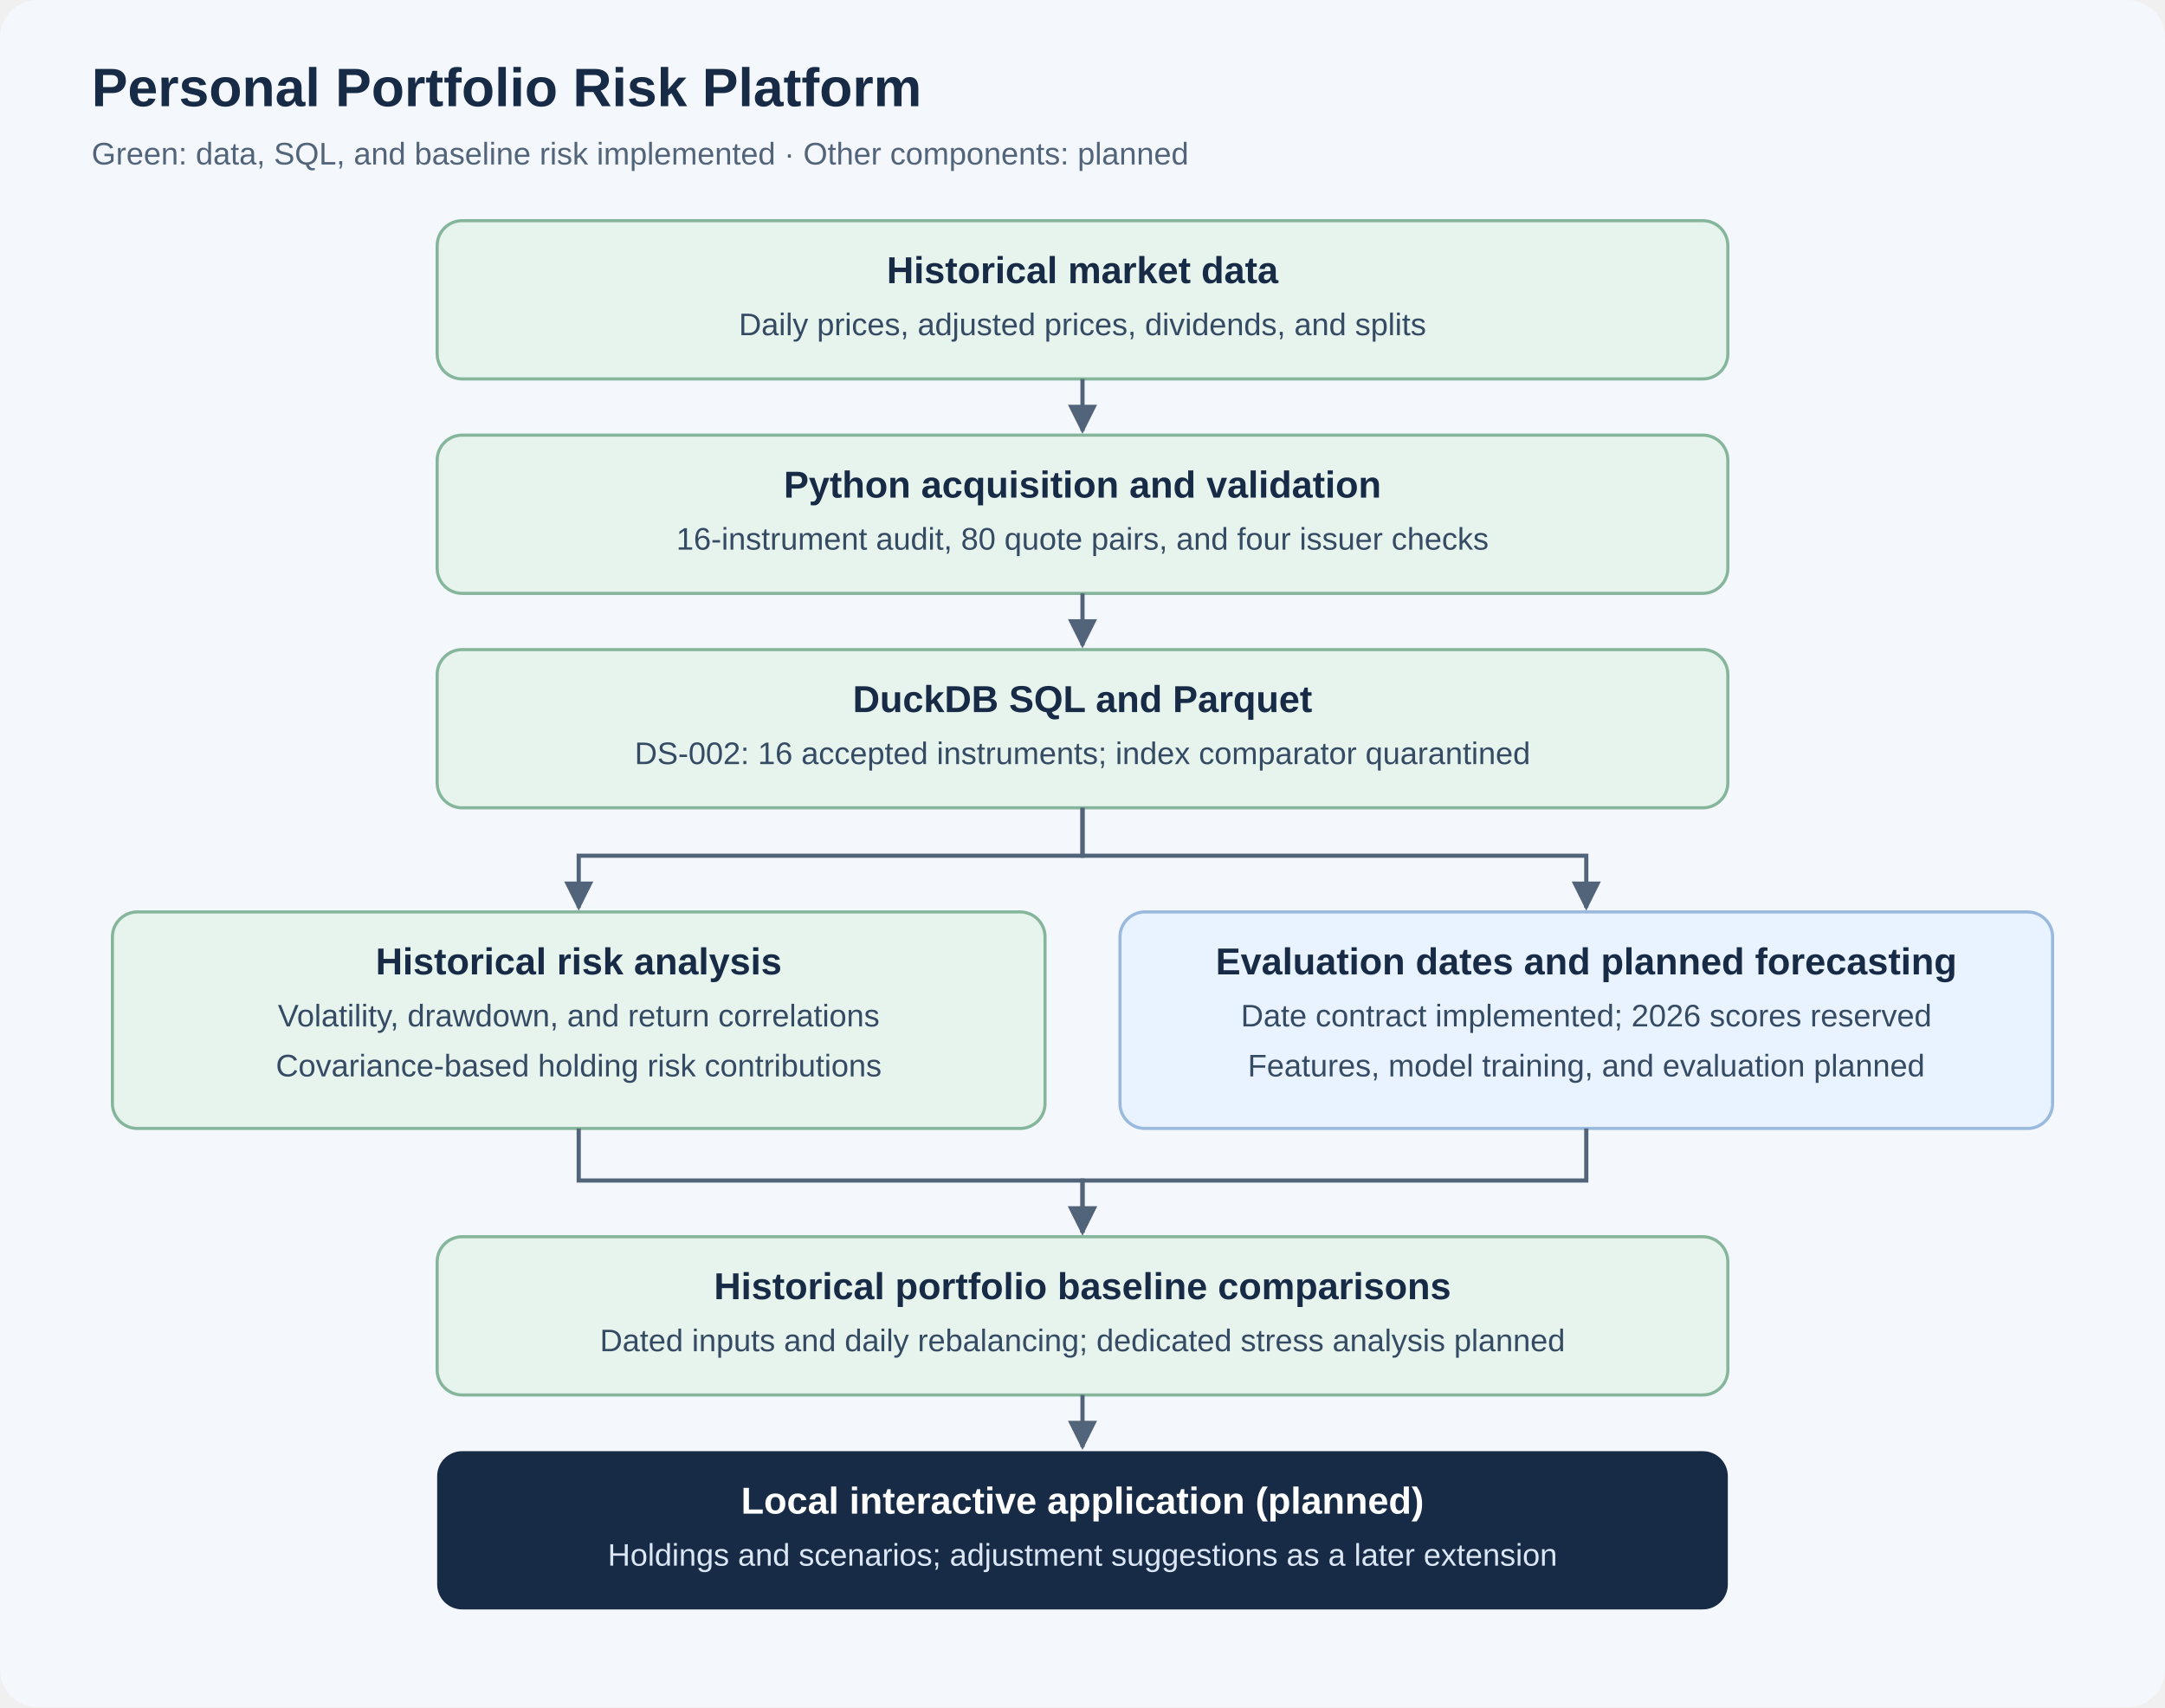
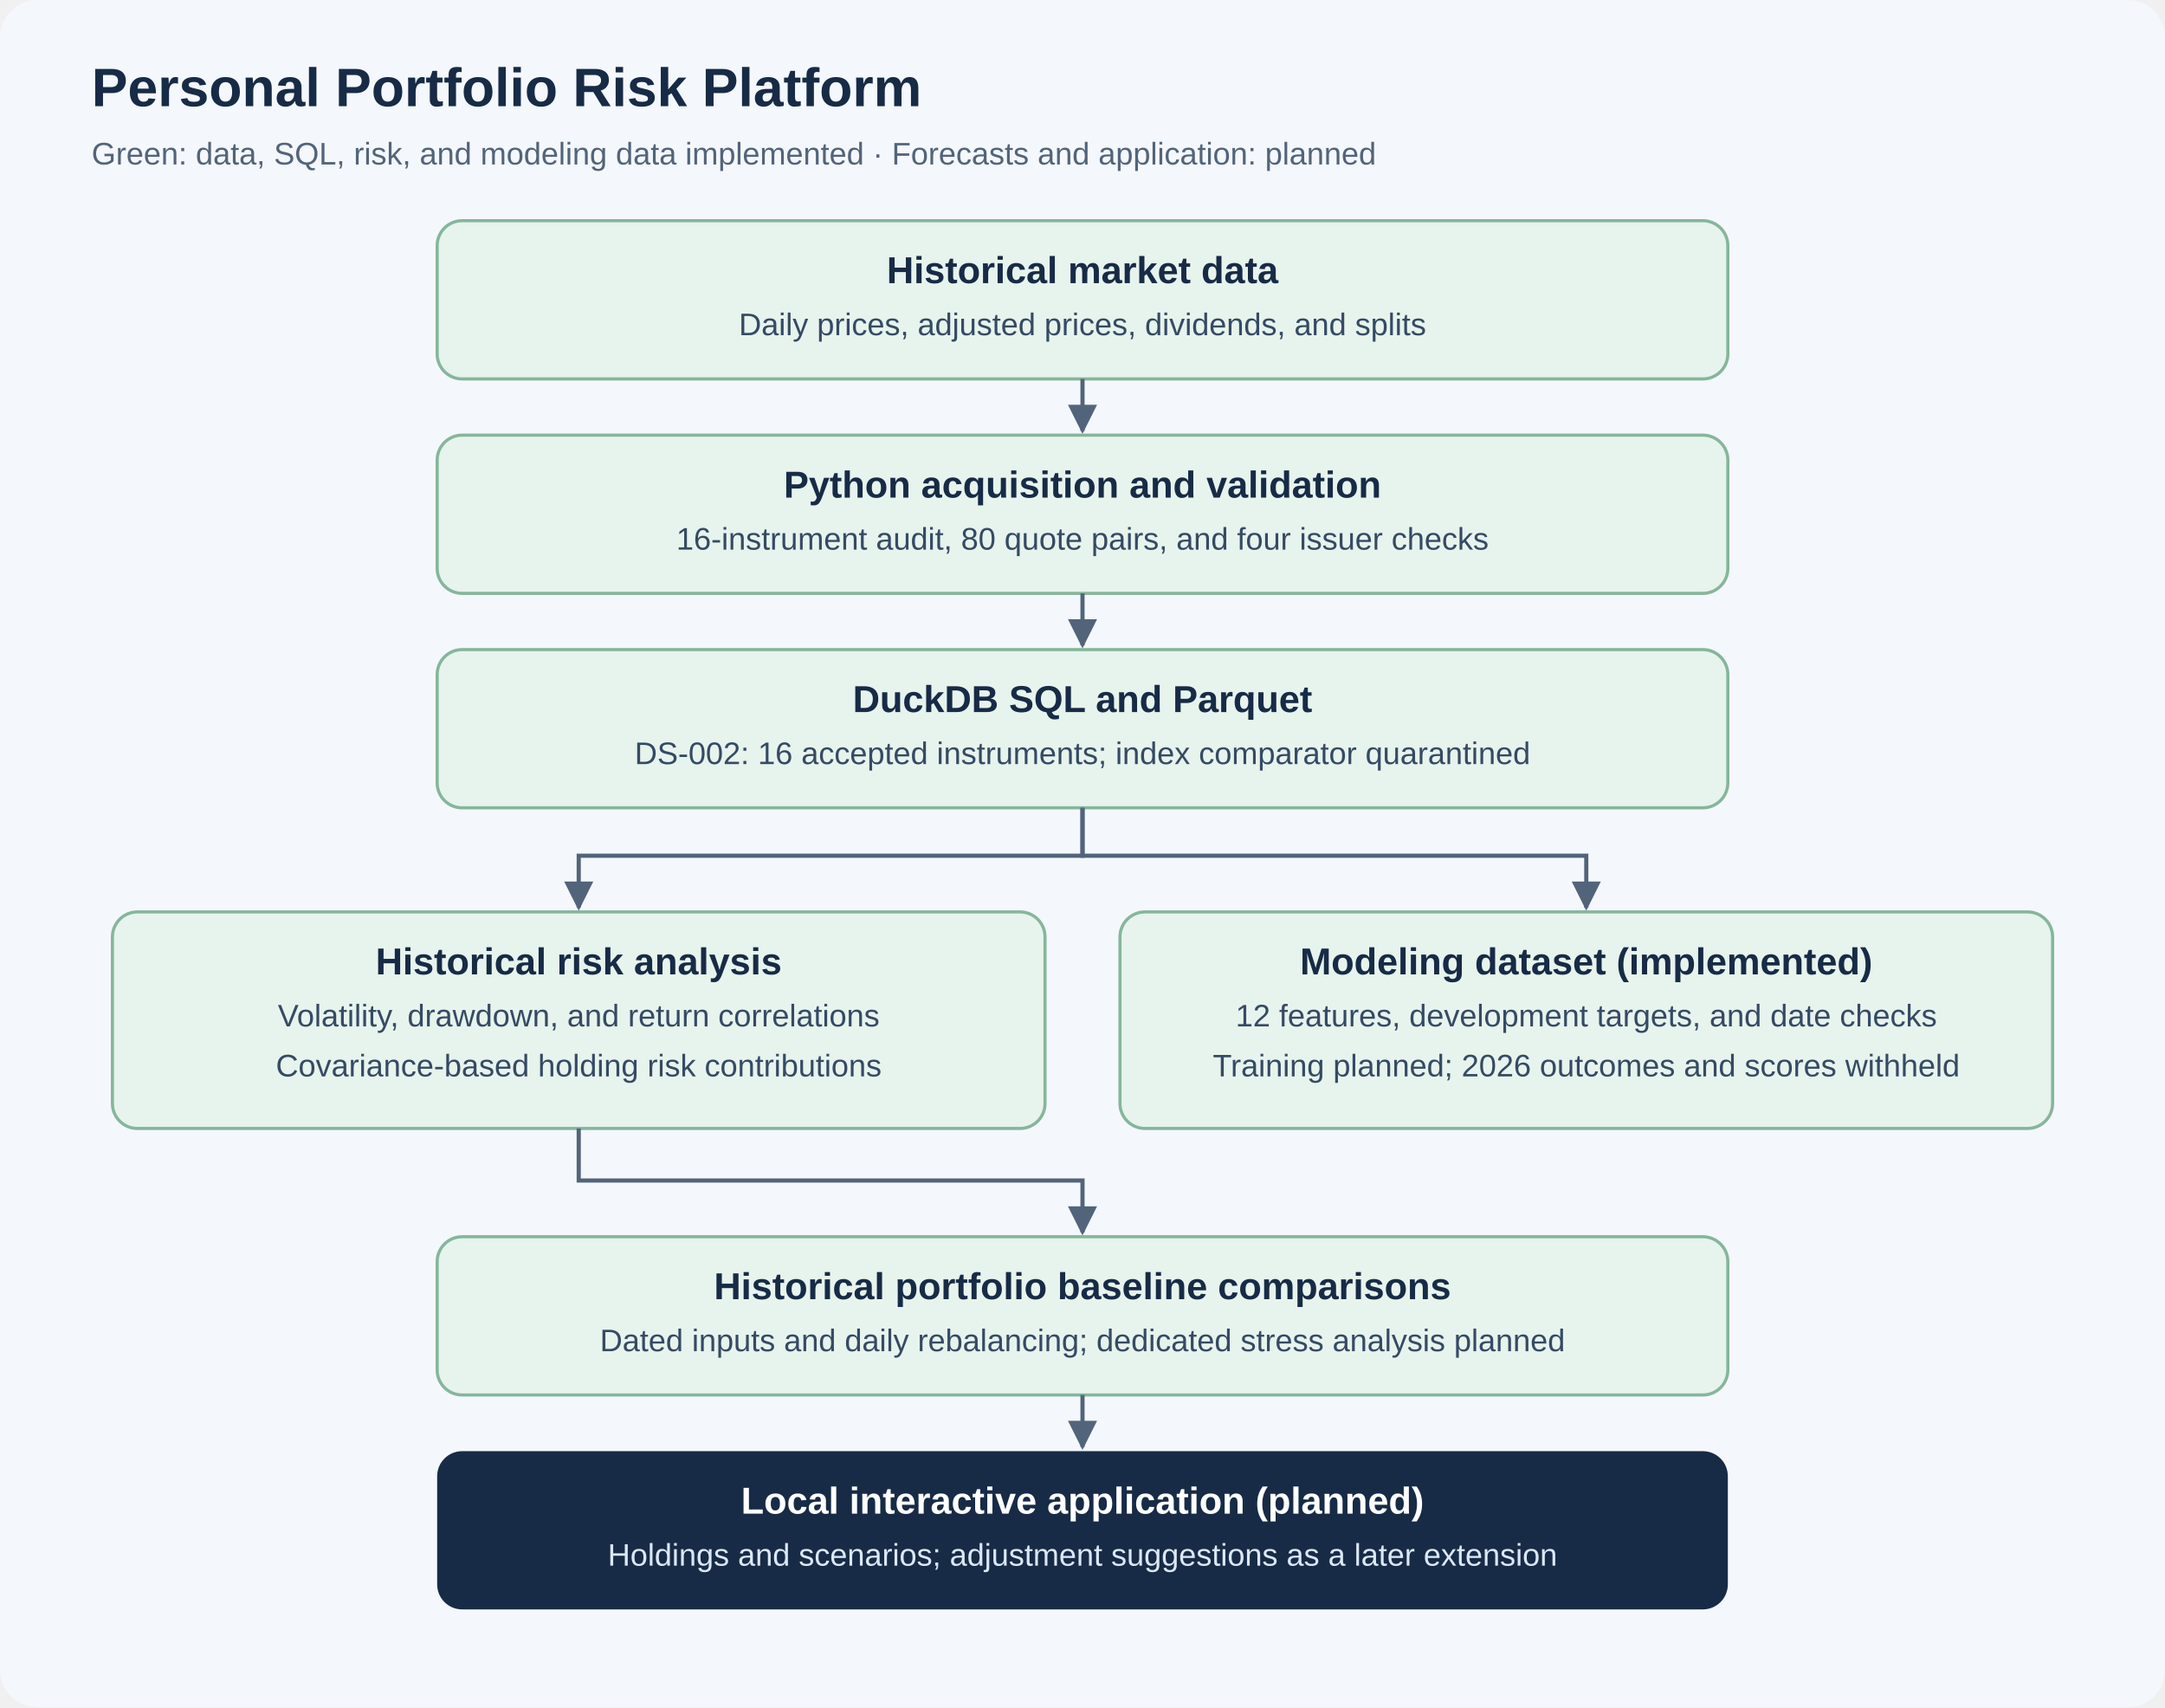
<svg xmlns="http://www.w3.org/2000/svg" width="1040" height="820" viewBox="0 0 1040 820" role="img" aria-labelledby="title description">
  <defs>
    <marker id="arrow" viewBox="0 0 10 10" refX="9" refY="5" markerWidth="7" markerHeight="7" orient="auto">
      <path d="M0 0 L10 5 L0 10 Z" fill="#52647a" />
    </marker>
    <style>
      text { font-family: Arial, Helvetica, sans-serif; }
      .title { font-size: 26px; font-weight: 700; fill: #172b46; }
      .subtitle { font-size: 15px; fill: #52647a; }
      .heading { font-size: 18px; font-weight: 700; fill: #172b46; }
      .body { font-size: 15px; fill: #354a63; }
      .line { fill: none; stroke: #52647a; stroke-width: 2; marker-end: url(#arrow); }
      .box { fill: #fff; stroke: #ccd7e4; stroke-width: 1.5; }
      .done { fill: #e7f3ed; stroke: #85b69b; }
    </style>
  </defs>
  <rect width="1040" height="820" rx="18" fill="#f4f7fb" />
  <text class="title" x="44" y="51">Personal Portfolio Risk Platform</text>
-   <text class="subtitle" x="44" y="79">Green: data, SQL, and baseline risk implemented · Other components: planned</text>
+   <text class="subtitle" x="44" y="79">Green: data, SQL, risk, and modeling data implemented · Forecasts and application: planned</text>
  <rect class="box done" x="210" y="106" width="620" height="76" rx="12" />
  <text class="heading" x="520" y="136" text-anchor="middle">Historical market data</text>
  <text class="body" x="520" y="161" text-anchor="middle">Daily prices, adjusted prices, dividends, and splits</text>
  <path class="line" d="M520 182 V207" />
  <rect class="box done" x="210" y="209" width="620" height="76" rx="12" />
  <text class="heading" x="520" y="239" text-anchor="middle">Python acquisition and validation</text>
  <text class="body" x="520" y="264" text-anchor="middle">16-instrument audit, 80 quote pairs, and four issuer checks</text>
  <path class="line" d="M520 285 V310" />
  <rect class="box done" x="210" y="312" width="620" height="76" rx="12" />
  <text class="heading" x="520" y="342" text-anchor="middle">DuckDB SQL and Parquet</text>
  <text class="body" x="520" y="367" text-anchor="middle">DS-002: 16 accepted instruments; index comparator quarantined</text>
  <path class="line" d="M520 388 V411 H278 V436" />
  <path class="line" d="M520 388 V411 H762 V436" />
  <rect class="box done" x="54" y="438" width="448" height="104" rx="12" />
  <text class="heading" x="278" y="468" text-anchor="middle">Historical risk analysis</text>
  <text class="body" x="278" y="493" text-anchor="middle">Volatility, drawdown, and return correlations</text>
  <text class="body" x="278" y="517" text-anchor="middle">Covariance-based holding risk contributions</text>
-   <rect x="538" y="438" width="448" height="104" rx="12" fill="#e9f2ff" stroke="#99b9df" stroke-width="1.5" />
-   <text class="heading" x="762" y="468" text-anchor="middle">Evaluation dates and planned forecasting</text>
-   <text class="body" x="762" y="493" text-anchor="middle">Date contract implemented; 2026 scores reserved</text>
-   <text class="body" x="762" y="517" text-anchor="middle">Features, model training, and evaluation planned</text>
+   <rect class="box done" x="538" y="438" width="448" height="104" rx="12" />
+   <text class="heading" x="762" y="468" text-anchor="middle">Modeling dataset (implemented)</text>
+   <text class="body" x="762" y="493" text-anchor="middle">12 features, development targets, and date checks</text>
+   <text class="body" x="762" y="517" text-anchor="middle">Training planned; 2026 outcomes and scores withheld</text>
  <path class="line" d="M278 542 V567 H520 V592" />
-   <path class="line" d="M762 542 V567 H520 V592" />
  <rect class="box done" x="210" y="594" width="620" height="76" rx="12" />
  <text class="heading" x="520" y="624" text-anchor="middle">Historical portfolio baseline comparisons</text>
  <text class="body" x="520" y="649" text-anchor="middle">Dated inputs and daily rebalancing; dedicated stress analysis planned</text>
  <path class="line" d="M520 670 V695" />
  <rect x="210" y="697" width="620" height="76" rx="12" fill="#172b46" />
  <text x="520" y="727" text-anchor="middle" font-size="18" font-weight="700" fill="#fff">Local interactive application (planned)</text>
  <text x="520" y="752" text-anchor="middle" font-size="15" fill="#dce7f5">Holdings and scenarios; adjustment suggestions as a later extension</text>
</svg>
